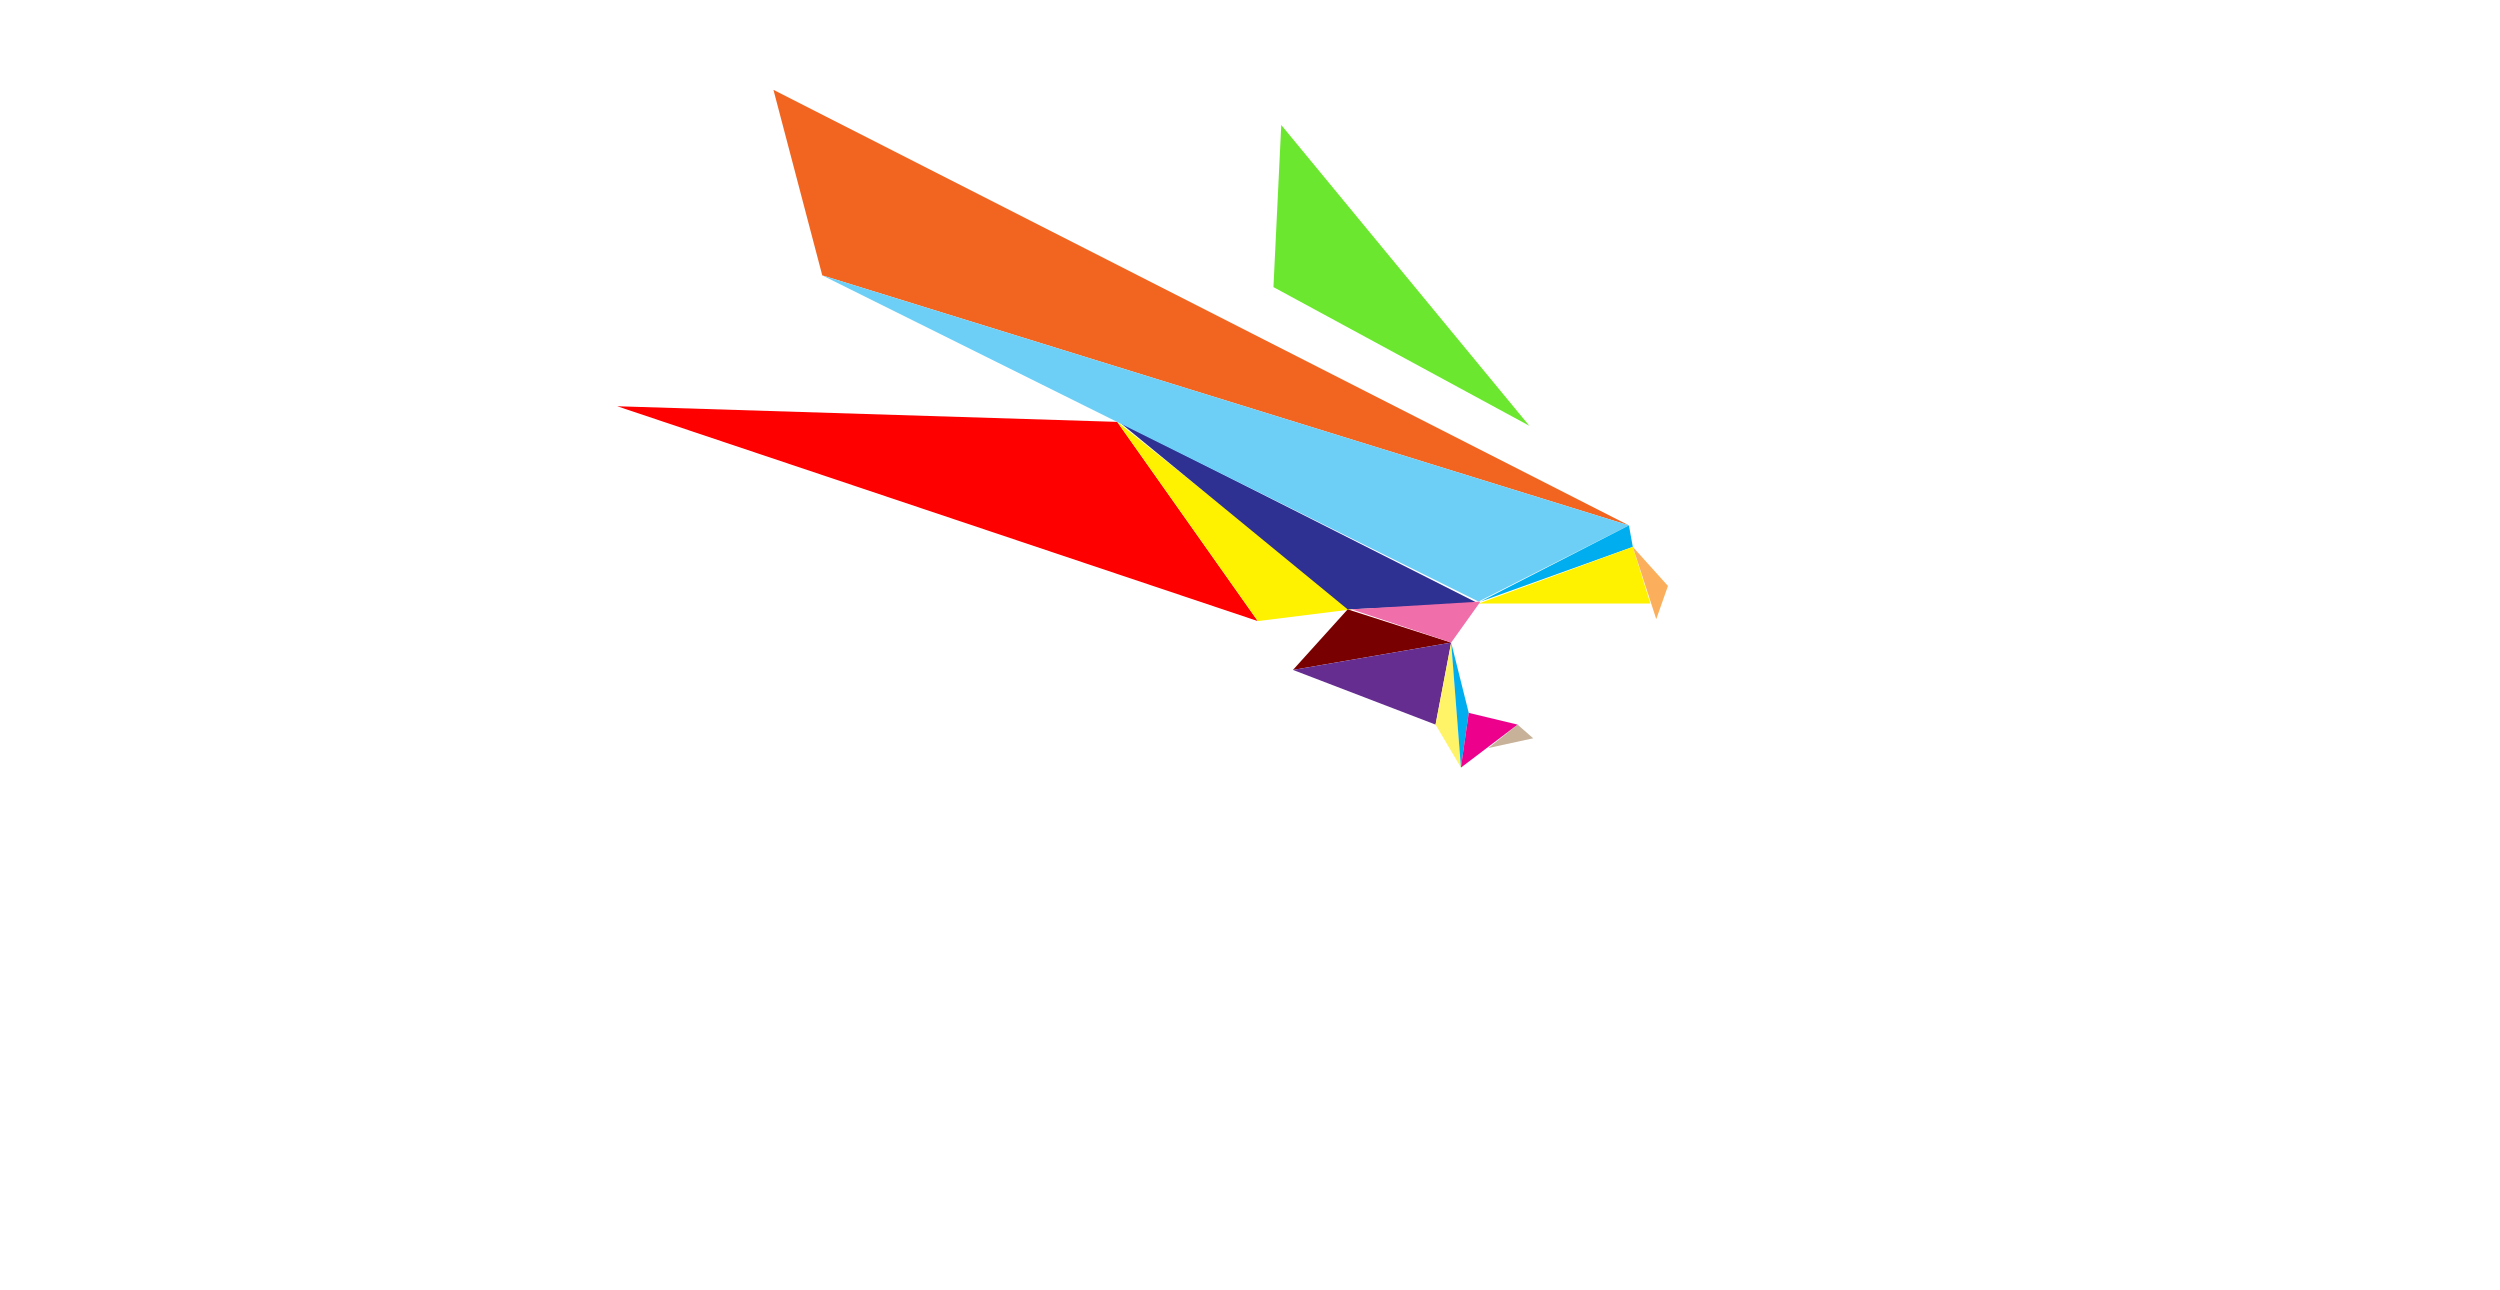
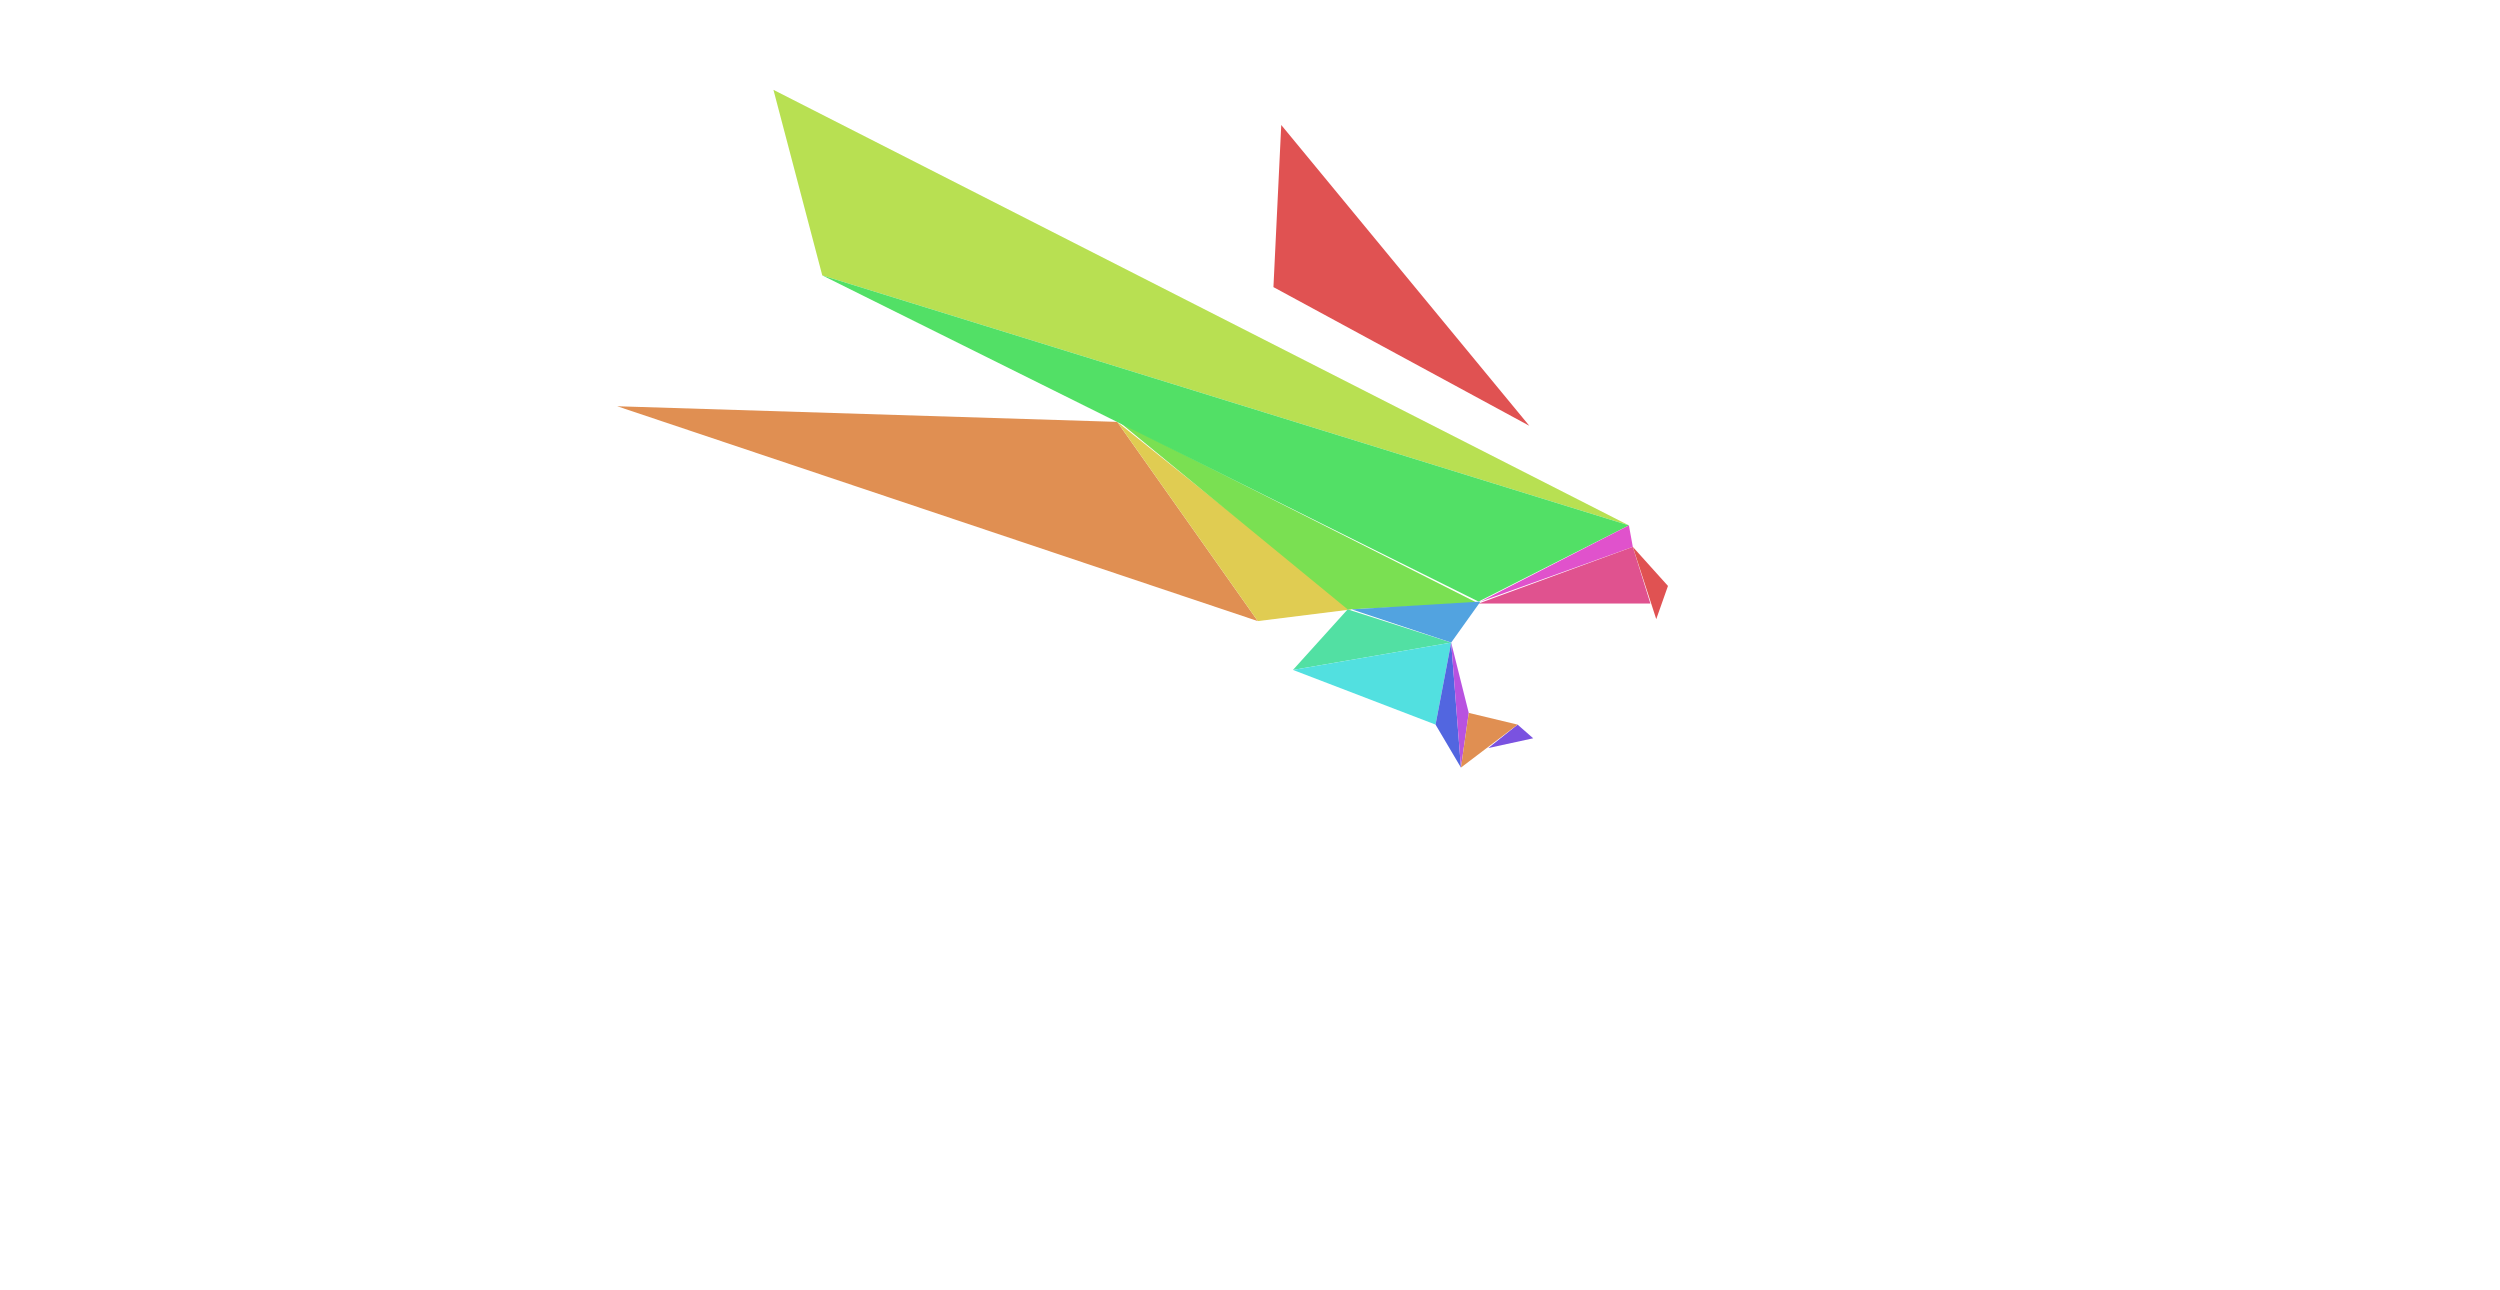
<svg xmlns="http://www.w3.org/2000/svg" id="EGL logo" width="1280" height="660" viewBox="0 0 1280 660">
  <defs>
-     <style>
-       .cls-1 {
-         fill: #6ce72f;
-       }
- 
-       .cls-1, .cls-10, .cls-11, .cls-12, .cls-13, .cls-14, .cls-2, .cls-3, .cls-4, .cls-5, .cls-6, .cls-7, .cls-8, .cls-9 {
-         fill-rule: evenodd;
-       }
- 
-       .cls-2 {
-         fill: red;
-       }
- 
-       .cls-3 {
-         fill: #fff200;
-       }
- 
-       .cls-4 {
-         fill: #f26521;
-       }
- 
-       .cls-5 {
-         fill: #2e3192;
-       }
- 
-       .cls-6 {
-         fill: #6ecff6;
-       }
- 
-       .cls-7 {
-         fill: #790000;
-       }
- 
-       .cls-8 {
-         fill: #662d91;
-       }
- 
-       .cls-9 {
-         fill: #f06eaa;
-       }
- 
-       .cls-10 {
-         fill: #fff467;
-       }
- 
-       .cls-11 {
-         fill: #c7b299;
-       }
- 
-       .cls-12 {
-         fill: #00aeef;
-       }
- 
-       .cls-13 {
-         fill: #fbaf5c;
-       }
- 
-       .cls-14 {
-         fill: #ec008c;
-       }
-     </style>
-   </defs>
-   <path class="cls-1" d="M783,218L652,147L656,64Z" />
-   <path class="cls-2" d="M316,208L644,318L572,216Z" />
-   <path class="cls-3" d="M572,216L644,318L692,312Z" />
-   <path class="cls-4" d="M421,141L396,46L834,269Z" />
-   <path class="cls-5" d="M690,312L573,216L757,309Z" />
-   <path class="cls-6" d="M421,141L757,308L834,269Z" />
-   <path class="cls-7" d="M690,312L662,343L743,329Z" />
-   <path class="cls-8" d="M735,371L743,329L662,343Z" />
-   <path class="cls-9" d="M758,308L743,329L692,312Z" />
-   <path class="cls-10" d="M748,393L743,329L735,371Z" />
-   <path class="cls-11" d="M762,383L777,371L785,378Z" />
-   <path class="cls-12" d="M748,393L752,365L743,329Z" />
-   <path class="cls-12" d="M758,308L836,280L834,269Z" />
-   <path class="cls-3" d="M845,309L836,280L757,309Z" />
-   <path class="cls-13" d="M848,317L854,300L836,280Z" />
-   <path class="cls-14" d="M748,393L777,371L752,365Z" />
+ </defs>
+   <path class="cls-1" d="M783,218L652,147L656,64Z" fill="hsla(0,70%,60%)" />
+   <path class="cls-2" d="M316,208L644,318L572,216Z" fill="hsla(25.714,70%,60%)" />
+   <path class="cls-3" d="M572,216L644,318L692,312Z" fill="hsla(51.429,70%,60%)" />
+   <path class="cls-4" d="M421,141L396,46L834,269Z" fill="hsla(77.143,70%,60%)" />
+   <path class="cls-5" d="M690,312L573,216L757,309Z" fill="hsla(102.857,70%,60%)" />
+   <path class="cls-6" d="M421,141L757,308L834,269Z" fill="hsla(128.571,70%,60%)" />
+   <path class="cls-7" d="M690,312L662,343L743,329Z" fill="hsla(154.286,70%,60%)" />
+   <path class="cls-8" d="M735,371L743,329L662,343Z" fill="hsla(180,70%,60%)" />
+   <path class="cls-9" d="M758,308L743,329L692,312Z" fill="hsla(205.714,70%,60%)" />
+   <path class="cls-10" d="M748,393L743,329L735,371Z" fill="hsla(231.429,70%,60%)" />
+   <path class="cls-11" d="M762,383L777,371L785,378Z" fill="hsla(257.143,70%,60%)" />
+   <path class="cls-12" d="M748,393L752,365L743,329Z" fill="hsla(282.857,70%,60%)" />
+   <path class="cls-12" d="M758,308L836,280L834,269Z" fill="hsla(308.571,70%,60%)" />
+   <path class="cls-3" d="M845,309L836,280L757,309Z" fill="hsla(334.286,70%,60%)" />
+   <path class="cls-13" d="M848,317L854,300L836,280Z" fill="hsla(360,70%,60%)" />
+   <path class="cls-14" d="M748,393L777,371L752,365Z" fill="hsla(385.714,70%,60%)" />
</svg>
